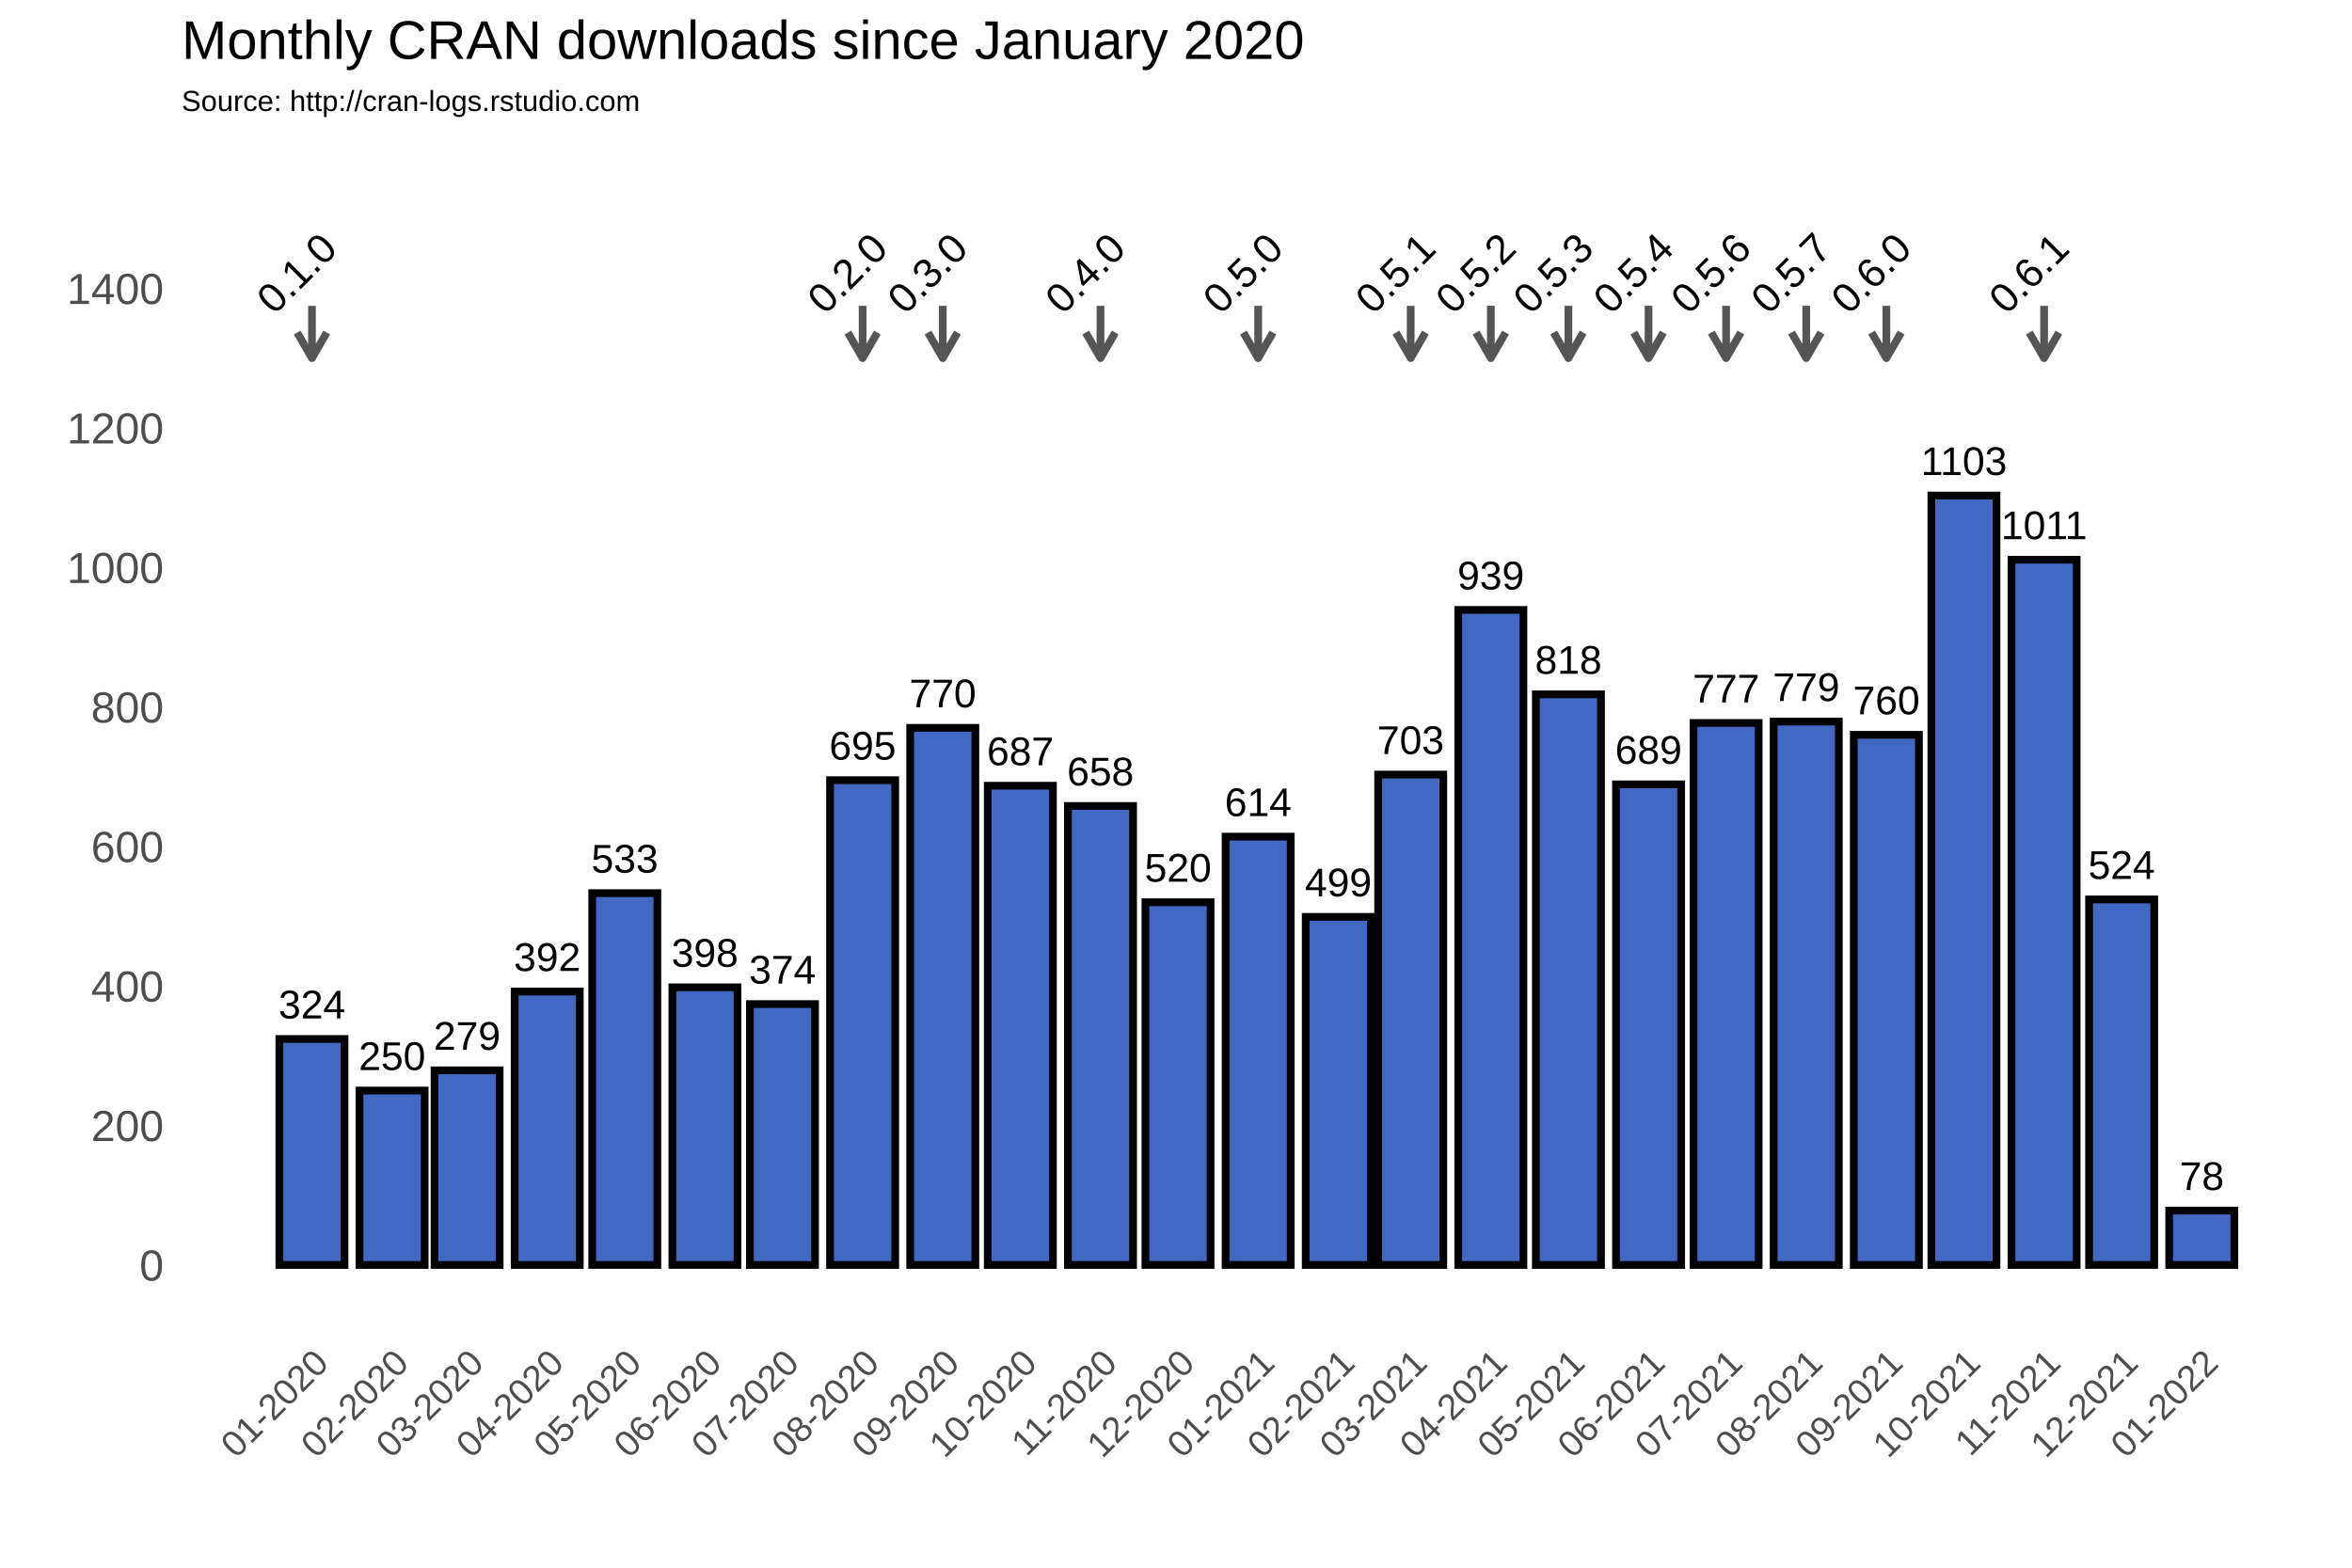
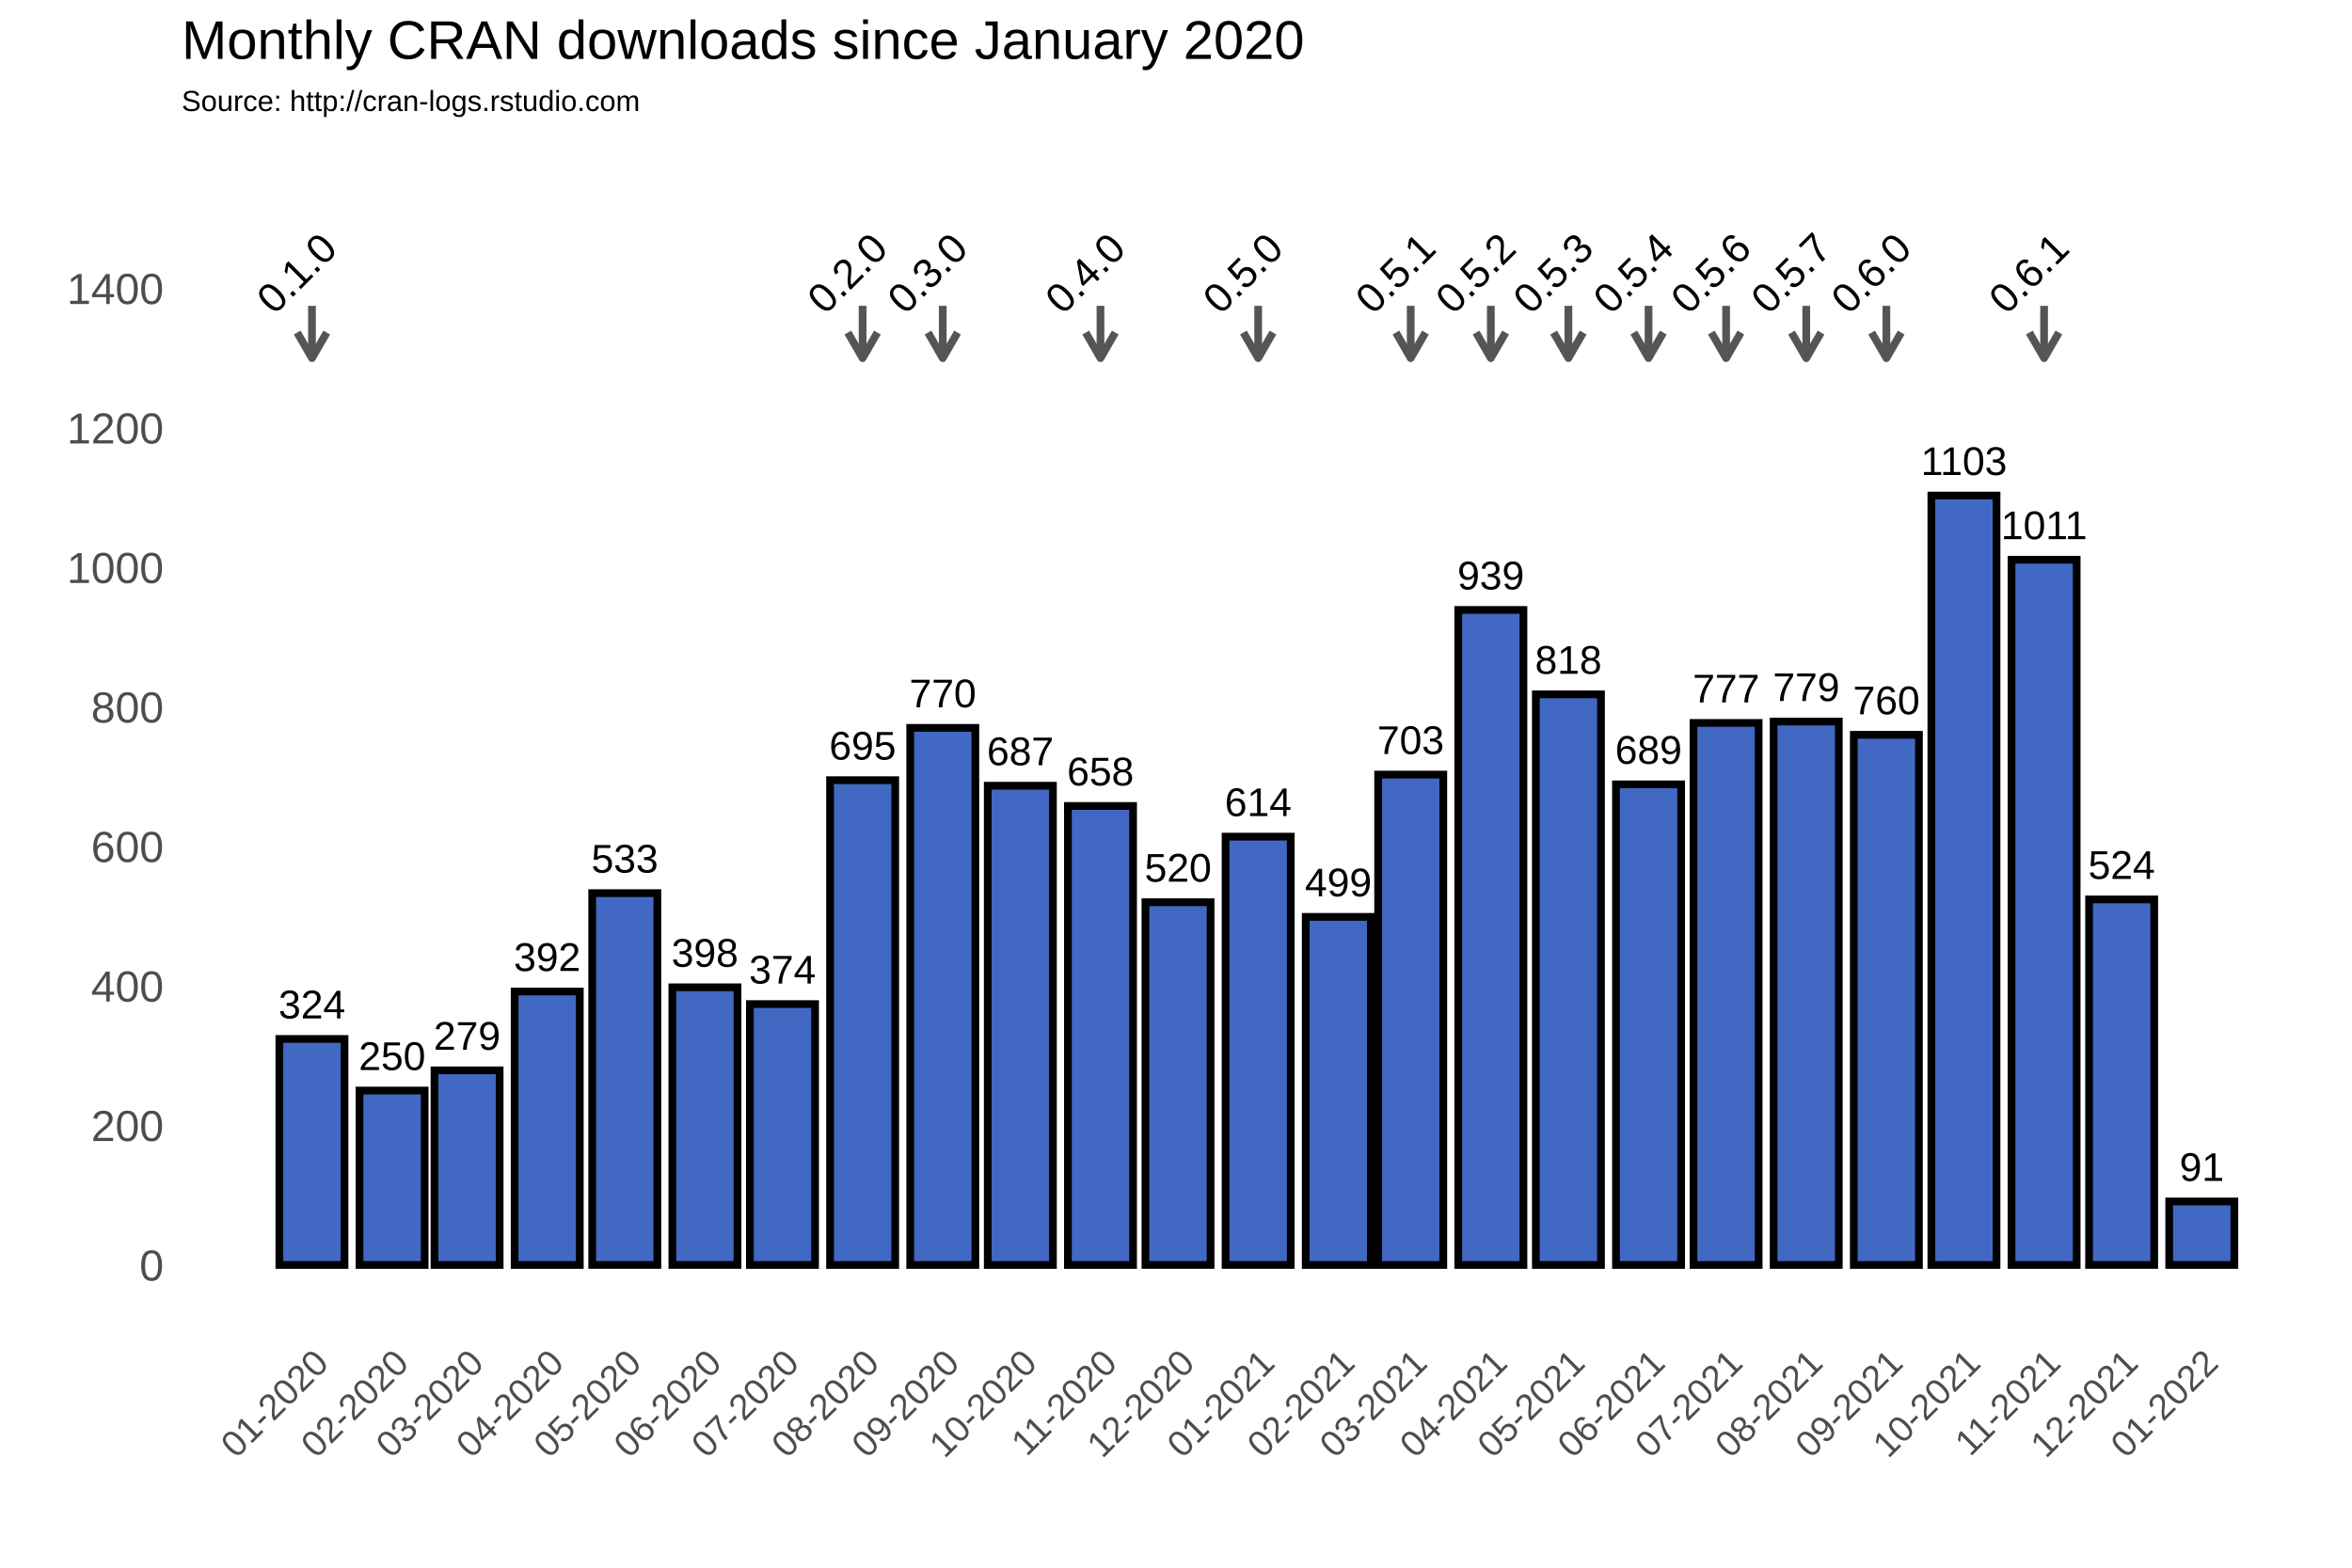
<svg xmlns="http://www.w3.org/2000/svg" class="svglite" width="648.00pt" height="432.00pt" viewBox="0 0 648.00 432.00">
  <defs>
    <style type="text/css">
    .svglite line, .svglite polyline, .svglite polygon, .svglite path, .svglite rect, .svglite circle {
      fill: none;
      stroke: #000000;
      stroke-linecap: round;
      stroke-linejoin: round;
      stroke-miterlimit: 10.00;
    }
  </style>
  </defs>
  <rect width="100%" height="100%" style="stroke: none; fill: #FFFFFF;" />
  <defs>
    <clipPath id="cpMC4wMHw2NDguMDB8MC4wMHw0MzIuMDA=">
      <rect x="0.00" y="0.00" width="648.00" height="432.00" />
    </clipPath>
  </defs>
  <g clip-path="url(#cpMC4wMHw2NDguMDB8MC4wMHw0MzIuMDA=)">
    <rect x="0.00" y="0.00" width="648.00" height="432.00" style="stroke-width: 1.07; stroke: #FFFFFF; fill: #FFFFFF;" />
  </g>
  <defs>
    <clipPath id="cpNTAuMDR8NjQyLjUyfDM3Ljc2fDM2My4zOA==">
      <rect x="50.04" y="37.76" width="592.48" height="325.62" />
    </clipPath>
  </defs>
  <g clip-path="url(#cpNTAuMDR8NjQyLjUyfDM3Ljc2fDM2My4zOA==)">
    <rect x="50.04" y="37.76" width="592.48" height="325.62" style="stroke-width: 1.07; stroke: none;" />
    <polyline points="50.04,329.36 642.52,329.36 " style="stroke-width: 0.53; stroke: #FFFFFF; stroke-linecap: butt;" />
    <polyline points="50.04,290.91 642.52,290.91 " style="stroke-width: 0.53; stroke: #FFFFFF; stroke-linecap: butt;" />
    <polyline points="50.04,252.47 642.52,252.47 " style="stroke-width: 0.53; stroke: #FFFFFF; stroke-linecap: butt;" />
    <polyline points="50.04,214.02 642.52,214.02 " style="stroke-width: 0.53; stroke: #FFFFFF; stroke-linecap: butt;" />
    <polyline points="50.04,175.58 642.52,175.58 " style="stroke-width: 0.53; stroke: #FFFFFF; stroke-linecap: butt;" />
    <polyline points="50.04,137.14 642.52,137.14 " style="stroke-width: 0.53; stroke: #FFFFFF; stroke-linecap: butt;" />
    <polyline points="50.04,98.69 642.52,98.69 " style="stroke-width: 0.53; stroke: #FFFFFF; stroke-linecap: butt;" />
    <polyline points="50.04,60.25 642.52,60.25 " style="stroke-width: 0.53; stroke: #FFFFFF; stroke-linecap: butt;" />
    <polyline points="50.04,41.03 642.52,41.03 " style="stroke-width: 0.53; stroke: #FFFFFF; stroke-linecap: butt;" />
    <polyline points="63.87,363.38 63.87,37.76 " style="stroke-width: 0.53; stroke: #FFFFFF; stroke-linecap: butt;" />
    <polyline points="74.91,363.38 74.91,37.76 " style="stroke-width: 0.53; stroke: #FFFFFF; stroke-linecap: butt;" />
    <polyline points="96.99,363.38 96.99,37.76 " style="stroke-width: 0.53; stroke: #FFFFFF; stroke-linecap: butt;" />
    <polyline points="118.36,363.38 118.36,37.76 " style="stroke-width: 0.53; stroke: #FFFFFF; stroke-linecap: butt;" />
    <polyline points="139.72,363.38 139.72,37.76 " style="stroke-width: 0.53; stroke: #FFFFFF; stroke-linecap: butt;" />
    <polyline points="161.45,363.38 161.45,37.76 " style="stroke-width: 0.53; stroke: #FFFFFF; stroke-linecap: butt;" />
    <polyline points="183.17,363.38 183.17,37.76 " style="stroke-width: 0.53; stroke: #FFFFFF; stroke-linecap: butt;" />
    <polyline points="204.90,363.38 204.90,37.76 " style="stroke-width: 0.53; stroke: #FFFFFF; stroke-linecap: butt;" />
    <polyline points="226.62,363.38 226.62,37.76 " style="stroke-width: 0.53; stroke: #FFFFFF; stroke-linecap: butt;" />
    <polyline points="248.70,363.38 248.70,37.76 " style="stroke-width: 0.53; stroke: #FFFFFF; stroke-linecap: butt;" />
    <polyline points="270.43,363.38 270.43,37.76 " style="stroke-width: 0.53; stroke: #FFFFFF; stroke-linecap: butt;" />
    <polyline points="292.15,363.38 292.15,37.76 " style="stroke-width: 0.53; stroke: #FFFFFF; stroke-linecap: butt;" />
    <polyline points="313.87,363.38 313.87,37.76 " style="stroke-width: 0.53; stroke: #FFFFFF; stroke-linecap: butt;" />
    <polyline points="335.60,363.38 335.60,37.76 " style="stroke-width: 0.53; stroke: #FFFFFF; stroke-linecap: butt;" />
    <polyline points="357.68,363.38 357.68,37.76 " style="stroke-width: 0.53; stroke: #FFFFFF; stroke-linecap: butt;" />
    <polyline points="378.69,363.38 378.69,37.76 " style="stroke-width: 0.53; stroke: #FFFFFF; stroke-linecap: butt;" />
    <polyline points="399.70,363.38 399.70,37.76 " style="stroke-width: 0.53; stroke: #FFFFFF; stroke-linecap: butt;" />
    <polyline points="421.43,363.38 421.43,37.76 " style="stroke-width: 0.53; stroke: #FFFFFF; stroke-linecap: butt;" />
    <polyline points="443.15,363.38 443.15,37.76 " style="stroke-width: 0.53; stroke: #FFFFFF; stroke-linecap: butt;" />
    <polyline points="464.87,363.38 464.87,37.76 " style="stroke-width: 0.53; stroke: #FFFFFF; stroke-linecap: butt;" />
    <polyline points="486.60,363.38 486.60,37.76 " style="stroke-width: 0.53; stroke: #FFFFFF; stroke-linecap: butt;" />
    <polyline points="508.68,363.38 508.68,37.76 " style="stroke-width: 0.53; stroke: #FFFFFF; stroke-linecap: butt;" />
    <polyline points="530.40,363.38 530.40,37.76 " style="stroke-width: 0.53; stroke: #FFFFFF; stroke-linecap: butt;" />
    <polyline points="552.13,363.38 552.13,37.76 " style="stroke-width: 0.53; stroke: #FFFFFF; stroke-linecap: butt;" />
    <polyline points="573.85,363.38 573.85,37.76 " style="stroke-width: 0.53; stroke: #FFFFFF; stroke-linecap: butt;" />
    <polyline points="595.58,363.38 595.58,37.76 " style="stroke-width: 0.53; stroke: #FFFFFF; stroke-linecap: butt;" />
    <polyline points="617.66,363.38 617.66,37.76 " style="stroke-width: 0.53; stroke: #FFFFFF; stroke-linecap: butt;" />
    <polyline points="628.70,363.38 628.70,37.76 " style="stroke-width: 0.53; stroke: #FFFFFF; stroke-linecap: butt;" />
    <polyline points="50.04,348.58 642.52,348.58 " style="stroke-width: 1.07; stroke: #FFFFFF; stroke-linecap: butt;" />
    <polyline points="50.04,310.13 642.52,310.13 " style="stroke-width: 1.07; stroke: #FFFFFF; stroke-linecap: butt;" />
    <polyline points="50.04,271.69 642.52,271.69 " style="stroke-width: 1.07; stroke: #FFFFFF; stroke-linecap: butt;" />
    <polyline points="50.04,233.25 642.52,233.25 " style="stroke-width: 1.07; stroke: #FFFFFF; stroke-linecap: butt;" />
    <polyline points="50.04,194.80 642.52,194.80 " style="stroke-width: 1.07; stroke: #FFFFFF; stroke-linecap: butt;" />
    <polyline points="50.04,156.36 642.52,156.36 " style="stroke-width: 1.07; stroke: #FFFFFF; stroke-linecap: butt;" />
    <polyline points="50.04,117.91 642.52,117.91 " style="stroke-width: 1.07; stroke: #FFFFFF; stroke-linecap: butt;" />
    <polyline points="50.04,79.47 642.52,79.47 " style="stroke-width: 1.07; stroke: #FFFFFF; stroke-linecap: butt;" />
    <polyline points="85.95,363.38 85.95,37.76 " style="stroke-width: 1.07; stroke: #FFFFFF; stroke-linecap: butt;" />
    <polyline points="108.03,363.38 108.03,37.76 " style="stroke-width: 1.07; stroke: #FFFFFF; stroke-linecap: butt;" />
    <polyline points="128.68,363.38 128.68,37.76 " style="stroke-width: 1.07; stroke: #FFFFFF; stroke-linecap: butt;" />
    <polyline points="150.77,363.38 150.77,37.76 " style="stroke-width: 1.07; stroke: #FFFFFF; stroke-linecap: butt;" />
    <polyline points="172.13,363.38 172.13,37.76 " style="stroke-width: 1.07; stroke: #FFFFFF; stroke-linecap: butt;" />
    <polyline points="194.21,363.38 194.21,37.76 " style="stroke-width: 1.07; stroke: #FFFFFF; stroke-linecap: butt;" />
    <polyline points="215.58,363.38 215.58,37.76 " style="stroke-width: 1.07; stroke: #FFFFFF; stroke-linecap: butt;" />
    <polyline points="237.66,363.38 237.66,37.76 " style="stroke-width: 1.07; stroke: #FFFFFF; stroke-linecap: butt;" />
    <polyline points="259.74,363.38 259.74,37.76 " style="stroke-width: 1.07; stroke: #FFFFFF; stroke-linecap: butt;" />
    <polyline points="281.11,363.38 281.11,37.76 " style="stroke-width: 1.07; stroke: #FFFFFF; stroke-linecap: butt;" />
    <polyline points="303.19,363.38 303.19,37.76 " style="stroke-width: 1.07; stroke: #FFFFFF; stroke-linecap: butt;" />
    <polyline points="324.56,363.38 324.56,37.76 " style="stroke-width: 1.07; stroke: #FFFFFF; stroke-linecap: butt;" />
    <polyline points="346.64,363.38 346.64,37.76 " style="stroke-width: 1.07; stroke: #FFFFFF; stroke-linecap: butt;" />
    <polyline points="368.72,363.38 368.72,37.76 " style="stroke-width: 1.07; stroke: #FFFFFF; stroke-linecap: butt;" />
    <polyline points="388.66,363.38 388.66,37.76 " style="stroke-width: 1.07; stroke: #FFFFFF; stroke-linecap: butt;" />
    <polyline points="410.74,363.38 410.74,37.76 " style="stroke-width: 1.07; stroke: #FFFFFF; stroke-linecap: butt;" />
    <polyline points="432.11,363.38 432.11,37.76 " style="stroke-width: 1.07; stroke: #FFFFFF; stroke-linecap: butt;" />
    <polyline points="454.19,363.38 454.19,37.76 " style="stroke-width: 1.07; stroke: #FFFFFF; stroke-linecap: butt;" />
    <polyline points="475.56,363.38 475.56,37.76 " style="stroke-width: 1.07; stroke: #FFFFFF; stroke-linecap: butt;" />
    <polyline points="497.64,363.38 497.64,37.76 " style="stroke-width: 1.07; stroke: #FFFFFF; stroke-linecap: butt;" />
    <polyline points="519.72,363.38 519.72,37.76 " style="stroke-width: 1.07; stroke: #FFFFFF; stroke-linecap: butt;" />
    <polyline points="541.09,363.38 541.09,37.76 " style="stroke-width: 1.07; stroke: #FFFFFF; stroke-linecap: butt;" />
    <polyline points="563.17,363.38 563.17,37.76 " style="stroke-width: 1.07; stroke: #FFFFFF; stroke-linecap: butt;" />
    <polyline points="584.53,363.38 584.53,37.76 " style="stroke-width: 1.07; stroke: #FFFFFF; stroke-linecap: butt;" />
    <polyline points="606.62,363.38 606.62,37.76 " style="stroke-width: 1.07; stroke: #FFFFFF; stroke-linecap: butt;" />
    <rect x="76.97" y="286.30" width="17.95" height="62.28" style="stroke-width: 2.13; stroke-linecap: square; stroke-linejoin: miter; fill: #4168C3;" />
    <rect x="99.05" y="300.52" width="17.95" height="48.06" style="stroke-width: 2.13; stroke-linecap: square; stroke-linejoin: miter; fill: #4168C3;" />
    <rect x="119.71" y="294.95" width="17.95" height="53.63" style="stroke-width: 2.13; stroke-linecap: square; stroke-linejoin: miter; fill: #4168C3;" />
    <rect x="141.79" y="273.23" width="17.95" height="75.35" style="stroke-width: 2.13; stroke-linecap: square; stroke-linejoin: miter; fill: #4168C3;" />
    <rect x="163.16" y="246.12" width="17.95" height="102.45" style="stroke-width: 2.13; stroke-linecap: square; stroke-linejoin: miter; fill: #4168C3;" />
    <rect x="185.24" y="272.07" width="17.95" height="76.50" style="stroke-width: 2.13; stroke-linecap: square; stroke-linejoin: miter; fill: #4168C3;" />
    <rect x="206.61" y="276.69" width="17.95" height="71.89" style="stroke-width: 2.13; stroke-linecap: square; stroke-linejoin: miter; fill: #4168C3;" />
    <rect x="228.69" y="214.99" width="17.95" height="133.59" style="stroke-width: 2.13; stroke-linecap: square; stroke-linejoin: miter; fill: #4168C3;" />
    <rect x="250.77" y="200.57" width="17.95" height="148.01" style="stroke-width: 2.13; stroke-linecap: square; stroke-linejoin: miter; fill: #4168C3;" />
    <rect x="272.14" y="216.52" width="17.95" height="132.06" style="stroke-width: 2.13; stroke-linecap: square; stroke-linejoin: miter; fill: #4168C3;" />
    <rect x="294.22" y="222.10" width="17.95" height="126.48" style="stroke-width: 2.13; stroke-linecap: square; stroke-linejoin: miter; fill: #4168C3;" />
    <rect x="315.58" y="248.62" width="17.95" height="99.95" style="stroke-width: 2.13; stroke-linecap: square; stroke-linejoin: miter; fill: #4168C3;" />
    <rect x="337.66" y="230.55" width="17.95" height="118.02" style="stroke-width: 2.13; stroke-linecap: square; stroke-linejoin: miter; fill: #4168C3;" />
    <rect x="359.74" y="252.66" width="17.95" height="95.92" style="stroke-width: 2.13; stroke-linecap: square; stroke-linejoin: miter; fill: #4168C3;" />
    <rect x="379.69" y="213.45" width="17.95" height="135.13" style="stroke-width: 2.13; stroke-linecap: square; stroke-linejoin: miter; fill: #4168C3;" />
    <rect x="401.77" y="168.08" width="17.95" height="180.50" style="stroke-width: 2.13; stroke-linecap: square; stroke-linejoin: miter; fill: #4168C3;" />
    <rect x="423.14" y="191.34" width="17.95" height="157.24" style="stroke-width: 2.13; stroke-linecap: square; stroke-linejoin: miter; fill: #4168C3;" />
    <rect x="445.22" y="216.14" width="17.95" height="132.44" style="stroke-width: 2.13; stroke-linecap: square; stroke-linejoin: miter; fill: #4168C3;" />
    <rect x="466.58" y="199.22" width="17.95" height="149.36" style="stroke-width: 2.13; stroke-linecap: square; stroke-linejoin: miter; fill: #4168C3;" />
    <rect x="488.66" y="198.84" width="17.95" height="149.74" style="stroke-width: 2.13; stroke-linecap: square; stroke-linejoin: miter; fill: #4168C3;" />
    <rect x="510.74" y="202.49" width="17.95" height="146.09" style="stroke-width: 2.13; stroke-linecap: square; stroke-linejoin: miter; fill: #4168C3;" />
    <rect x="532.11" y="136.56" width="17.95" height="212.02" style="stroke-width: 2.13; stroke-linecap: square; stroke-linejoin: miter; fill: #4168C3;" />
    <rect x="554.19" y="154.24" width="17.95" height="194.34" style="stroke-width: 2.13; stroke-linecap: square; stroke-linejoin: miter; fill: #4168C3;" />
    <rect x="575.56" y="247.85" width="17.95" height="100.72" style="stroke-width: 2.13; stroke-linecap: square; stroke-linejoin: miter; fill: #4168C3;" />
-     <rect x="597.64" y="333.59" width="17.95" height="14.99" style="stroke-width: 2.13; stroke-linecap: square; stroke-linejoin: miter; fill: #4168C3;" />
+     <rect x="597.64" y="331.09" width="17.95" height="17.49" style="stroke-width: 2.13; stroke-linecap: square; stroke-linejoin: miter; fill: #4168C3;" />
    <text x="85.95" y="280.64" text-anchor="middle" style="font-size: 11.04px; font-family: Arial;" textLength="18.40px" lengthAdjust="spacingAndGlyphs">324</text>
    <text x="108.03" y="294.86" text-anchor="middle" style="font-size: 11.04px; font-family: Arial;" textLength="18.40px" lengthAdjust="spacingAndGlyphs">250</text>
    <text x="128.68" y="289.29" text-anchor="middle" style="font-size: 11.04px; font-family: Arial;" textLength="18.40px" lengthAdjust="spacingAndGlyphs">279</text>
    <text x="150.77" y="267.57" text-anchor="middle" style="font-size: 11.04px; font-family: Arial;" textLength="18.40px" lengthAdjust="spacingAndGlyphs">392</text>
    <text x="172.13" y="240.46" text-anchor="middle" style="font-size: 11.04px; font-family: Arial;" textLength="18.40px" lengthAdjust="spacingAndGlyphs">533</text>
    <text x="194.21" y="266.41" text-anchor="middle" style="font-size: 11.04px; font-family: Arial;" textLength="18.40px" lengthAdjust="spacingAndGlyphs">398</text>
    <text x="215.58" y="271.03" text-anchor="middle" style="font-size: 11.04px; font-family: Arial;" textLength="18.40px" lengthAdjust="spacingAndGlyphs">374</text>
    <text x="237.66" y="209.32" text-anchor="middle" style="font-size: 11.04px; font-family: Arial;" textLength="18.40px" lengthAdjust="spacingAndGlyphs">695</text>
    <text x="259.74" y="194.91" text-anchor="middle" style="font-size: 11.04px; font-family: Arial;" textLength="18.40px" lengthAdjust="spacingAndGlyphs">770</text>
    <text x="281.11" y="210.86" text-anchor="middle" style="font-size: 11.04px; font-family: Arial;" textLength="18.40px" lengthAdjust="spacingAndGlyphs">687</text>
    <text x="303.19" y="216.44" text-anchor="middle" style="font-size: 11.04px; font-family: Arial;" textLength="18.40px" lengthAdjust="spacingAndGlyphs">658</text>
    <text x="324.56" y="242.96" text-anchor="middle" style="font-size: 11.04px; font-family: Arial;" textLength="18.40px" lengthAdjust="spacingAndGlyphs">520</text>
    <text x="346.64" y="224.89" text-anchor="middle" style="font-size: 11.04px; font-family: Arial;" textLength="18.40px" lengthAdjust="spacingAndGlyphs">614</text>
    <text x="368.72" y="247.00" text-anchor="middle" style="font-size: 11.04px; font-family: Arial;" textLength="18.40px" lengthAdjust="spacingAndGlyphs">499</text>
    <text x="388.66" y="207.79" text-anchor="middle" style="font-size: 11.04px; font-family: Arial;" textLength="18.40px" lengthAdjust="spacingAndGlyphs">703</text>
    <text x="410.74" y="162.42" text-anchor="middle" style="font-size: 11.04px; font-family: Arial;" textLength="18.40px" lengthAdjust="spacingAndGlyphs">939</text>
    <text x="432.11" y="185.68" text-anchor="middle" style="font-size: 11.04px; font-family: Arial;" textLength="18.40px" lengthAdjust="spacingAndGlyphs">818</text>
    <text x="454.19" y="210.48" text-anchor="middle" style="font-size: 11.04px; font-family: Arial;" textLength="18.40px" lengthAdjust="spacingAndGlyphs">689</text>
    <text x="475.56" y="193.56" text-anchor="middle" style="font-size: 11.04px; font-family: Arial;" textLength="18.40px" lengthAdjust="spacingAndGlyphs">777</text>
    <text x="497.64" y="193.18" text-anchor="middle" style="font-size: 11.04px; font-family: Arial;" textLength="18.40px" lengthAdjust="spacingAndGlyphs">779</text>
    <text x="519.72" y="196.83" text-anchor="middle" style="font-size: 11.04px; font-family: Arial;" textLength="18.40px" lengthAdjust="spacingAndGlyphs">760</text>
    <text x="541.09" y="130.90" text-anchor="middle" style="font-size: 11.04px; font-family: Arial;" textLength="23.72px" lengthAdjust="spacingAndGlyphs">1103</text>
    <text x="563.17" y="148.58" text-anchor="middle" style="font-size: 11.04px; font-family: Arial;" textLength="23.72px" lengthAdjust="spacingAndGlyphs">1011</text>
    <text x="584.53" y="242.19" text-anchor="middle" style="font-size: 11.04px; font-family: Arial;" textLength="18.40px" lengthAdjust="spacingAndGlyphs">524</text>
-     <text x="606.62" y="327.92" text-anchor="middle" style="font-size: 11.04px; font-family: Arial;" textLength="12.27px" lengthAdjust="spacingAndGlyphs">78</text>
+     <text x="606.62" y="325.42" text-anchor="middle" style="font-size: 11.04px; font-family: Arial;" textLength="12.27px" lengthAdjust="spacingAndGlyphs">91</text>
    <line x1="85.95" y1="84.27" x2="85.95" y2="98.69" style="stroke-width: 2.13; stroke: #555555; stroke-linecap: butt;" />
    <polyline points="81.88,91.64 85.95,98.69 90.02,91.64 " style="stroke-width: 2.13; stroke: #555555; stroke-linecap: butt;" />
    <line x1="237.66" y1="84.27" x2="237.66" y2="98.69" style="stroke-width: 2.13; stroke: #555555; stroke-linecap: butt;" />
    <polyline points="233.59,91.64 237.66,98.69 241.73,91.64 " style="stroke-width: 2.13; stroke: #555555; stroke-linecap: butt;" />
    <line x1="259.74" y1="84.27" x2="259.74" y2="98.69" style="stroke-width: 2.13; stroke: #555555; stroke-linecap: butt;" />
    <polyline points="255.67,91.64 259.74,98.69 263.81,91.64 " style="stroke-width: 2.13; stroke: #555555; stroke-linecap: butt;" />
    <line x1="303.19" y1="84.27" x2="303.19" y2="98.69" style="stroke-width: 2.13; stroke: #555555; stroke-linecap: butt;" />
    <polyline points="299.12,91.64 303.19,98.69 307.26,91.64 " style="stroke-width: 2.13; stroke: #555555; stroke-linecap: butt;" />
    <line x1="346.64" y1="84.27" x2="346.64" y2="98.69" style="stroke-width: 2.13; stroke: #555555; stroke-linecap: butt;" />
    <polyline points="342.57,91.64 346.64,98.69 350.71,91.64 " style="stroke-width: 2.13; stroke: #555555; stroke-linecap: butt;" />
    <line x1="388.66" y1="84.27" x2="388.66" y2="98.69" style="stroke-width: 2.13; stroke: #555555; stroke-linecap: butt;" />
    <polyline points="384.59,91.64 388.66,98.69 392.73,91.64 " style="stroke-width: 2.13; stroke: #555555; stroke-linecap: butt;" />
    <line x1="410.74" y1="84.27" x2="410.74" y2="98.69" style="stroke-width: 2.13; stroke: #555555; stroke-linecap: butt;" />
    <polyline points="406.67,91.64 410.74,98.69 414.81,91.64 " style="stroke-width: 2.13; stroke: #555555; stroke-linecap: butt;" />
    <line x1="432.11" y1="84.27" x2="432.11" y2="98.69" style="stroke-width: 2.13; stroke: #555555; stroke-linecap: butt;" />
    <polyline points="428.04,91.64 432.11,98.69 436.18,91.64 " style="stroke-width: 2.13; stroke: #555555; stroke-linecap: butt;" />
    <line x1="454.19" y1="84.27" x2="454.19" y2="98.69" style="stroke-width: 2.13; stroke: #555555; stroke-linecap: butt;" />
    <polyline points="450.12,91.64 454.19,98.69 458.26,91.64 " style="stroke-width: 2.13; stroke: #555555; stroke-linecap: butt;" />
    <line x1="475.56" y1="84.27" x2="475.56" y2="98.69" style="stroke-width: 2.13; stroke: #555555; stroke-linecap: butt;" />
    <polyline points="471.49,91.64 475.56,98.69 479.63,91.64 " style="stroke-width: 2.13; stroke: #555555; stroke-linecap: butt;" />
    <line x1="497.64" y1="84.27" x2="497.64" y2="98.69" style="stroke-width: 2.13; stroke: #555555; stroke-linecap: butt;" />
    <polyline points="493.57,91.64 497.64,98.69 501.71,91.64 " style="stroke-width: 2.13; stroke: #555555; stroke-linecap: butt;" />
    <line x1="519.72" y1="84.27" x2="519.72" y2="98.69" style="stroke-width: 2.13; stroke: #555555; stroke-linecap: butt;" />
    <polyline points="515.65,91.64 519.72,98.69 523.79,91.64 " style="stroke-width: 2.13; stroke: #555555; stroke-linecap: butt;" />
    <line x1="563.17" y1="84.27" x2="563.17" y2="98.69" style="stroke-width: 2.13; stroke: #555555; stroke-linecap: butt;" />
    <polyline points="559.10,91.64 563.17,98.69 567.24,91.64 " style="stroke-width: 2.13; stroke: #555555; stroke-linecap: butt;" />
    <text transform="translate(84.51,78.03) rotate(-45)" text-anchor="middle" style="font-size: 11.38px; font-family: Arial;" textLength="25.31px" lengthAdjust="spacingAndGlyphs">0.1.0</text>
    <text transform="translate(236.22,78.03) rotate(-45)" text-anchor="middle" style="font-size: 11.38px; font-family: Arial;" textLength="25.31px" lengthAdjust="spacingAndGlyphs">0.2.0</text>
    <text transform="translate(258.30,78.03) rotate(-45)" text-anchor="middle" style="font-size: 11.38px; font-family: Arial;" textLength="25.31px" lengthAdjust="spacingAndGlyphs">0.3.0</text>
    <text transform="translate(301.75,78.03) rotate(-45)" text-anchor="middle" style="font-size: 11.38px; font-family: Arial;" textLength="25.31px" lengthAdjust="spacingAndGlyphs">0.4.0</text>
    <text transform="translate(345.20,78.03) rotate(-45)" text-anchor="middle" style="font-size: 11.38px; font-family: Arial;" textLength="25.31px" lengthAdjust="spacingAndGlyphs">0.5.0</text>
    <text transform="translate(387.22,78.03) rotate(-45)" text-anchor="middle" style="font-size: 11.38px; font-family: Arial;" textLength="25.31px" lengthAdjust="spacingAndGlyphs">0.5.1</text>
    <text transform="translate(409.30,78.03) rotate(-45)" text-anchor="middle" style="font-size: 11.38px; font-family: Arial;" textLength="25.31px" lengthAdjust="spacingAndGlyphs">0.5.2</text>
    <text transform="translate(430.67,78.03) rotate(-45)" text-anchor="middle" style="font-size: 11.38px; font-family: Arial;" textLength="25.31px" lengthAdjust="spacingAndGlyphs">0.5.3</text>
    <text transform="translate(452.75,78.03) rotate(-45)" text-anchor="middle" style="font-size: 11.38px; font-family: Arial;" textLength="25.31px" lengthAdjust="spacingAndGlyphs">0.5.4</text>
    <text transform="translate(474.12,78.03) rotate(-45)" text-anchor="middle" style="font-size: 11.38px; font-family: Arial;" textLength="25.31px" lengthAdjust="spacingAndGlyphs">0.5.6</text>
    <text transform="translate(496.20,78.03) rotate(-45)" text-anchor="middle" style="font-size: 11.38px; font-family: Arial;" textLength="25.31px" lengthAdjust="spacingAndGlyphs">0.5.7</text>
    <text transform="translate(518.28,78.03) rotate(-45)" text-anchor="middle" style="font-size: 11.38px; font-family: Arial;" textLength="25.31px" lengthAdjust="spacingAndGlyphs">0.6.0</text>
    <text transform="translate(561.73,78.03) rotate(-45)" text-anchor="middle" style="font-size: 11.38px; font-family: Arial;" textLength="25.31px" lengthAdjust="spacingAndGlyphs">0.6.1</text>
  </g>
  <g clip-path="url(#cpMC4wMHw2NDguMDB8MC4wMHw0MzIuMDA=)">
    <text x="45.11" y="352.88" text-anchor="end" style="font-size: 12.00px; fill: #4D4D4D; font-family: Arial;" textLength="6.67px" lengthAdjust="spacingAndGlyphs">0</text>
    <text x="45.11" y="314.43" text-anchor="end" style="font-size: 12.00px; fill: #4D4D4D; font-family: Arial;" textLength="20.02px" lengthAdjust="spacingAndGlyphs">200</text>
    <text x="45.11" y="275.99" text-anchor="end" style="font-size: 12.00px; fill: #4D4D4D; font-family: Arial;" textLength="20.02px" lengthAdjust="spacingAndGlyphs">400</text>
    <text x="45.11" y="237.54" text-anchor="end" style="font-size: 12.00px; fill: #4D4D4D; font-family: Arial;" textLength="20.02px" lengthAdjust="spacingAndGlyphs">600</text>
    <text x="45.11" y="199.10" text-anchor="end" style="font-size: 12.00px; fill: #4D4D4D; font-family: Arial;" textLength="20.02px" lengthAdjust="spacingAndGlyphs">800</text>
    <text x="45.11" y="160.66" text-anchor="end" style="font-size: 12.00px; fill: #4D4D4D; font-family: Arial;" textLength="26.70px" lengthAdjust="spacingAndGlyphs">1000</text>
    <text x="45.11" y="122.21" text-anchor="end" style="font-size: 12.00px; fill: #4D4D4D; font-family: Arial;" textLength="26.70px" lengthAdjust="spacingAndGlyphs">1200</text>
    <text x="45.11" y="83.77" text-anchor="end" style="font-size: 12.00px; fill: #4D4D4D; font-family: Arial;" textLength="26.70px" lengthAdjust="spacingAndGlyphs">1400</text>
    <text transform="translate(91.01,376.17) rotate(-45)" text-anchor="end" style="font-size: 10.00px; fill: #4D4D4D; font-family: Arial;" textLength="36.73px" lengthAdjust="spacingAndGlyphs">01-2020</text>
    <text transform="translate(113.09,376.17) rotate(-45)" text-anchor="end" style="font-size: 10.00px; fill: #4D4D4D; font-family: Arial;" textLength="36.73px" lengthAdjust="spacingAndGlyphs">02-2020</text>
    <text transform="translate(133.75,376.17) rotate(-45)" text-anchor="end" style="font-size: 10.00px; fill: #4D4D4D; font-family: Arial;" textLength="36.73px" lengthAdjust="spacingAndGlyphs">03-2020</text>
    <text transform="translate(155.83,376.17) rotate(-45)" text-anchor="end" style="font-size: 10.00px; fill: #4D4D4D; font-family: Arial;" textLength="36.73px" lengthAdjust="spacingAndGlyphs">04-2020</text>
    <text transform="translate(177.20,376.17) rotate(-45)" text-anchor="end" style="font-size: 10.00px; fill: #4D4D4D; font-family: Arial;" textLength="36.73px" lengthAdjust="spacingAndGlyphs">05-2020</text>
    <text transform="translate(199.28,376.17) rotate(-45)" text-anchor="end" style="font-size: 10.00px; fill: #4D4D4D; font-family: Arial;" textLength="36.73px" lengthAdjust="spacingAndGlyphs">06-2020</text>
    <text transform="translate(220.65,376.17) rotate(-45)" text-anchor="end" style="font-size: 10.00px; fill: #4D4D4D; font-family: Arial;" textLength="36.73px" lengthAdjust="spacingAndGlyphs">07-2020</text>
    <text transform="translate(242.73,376.17) rotate(-45)" text-anchor="end" style="font-size: 10.00px; fill: #4D4D4D; font-family: Arial;" textLength="36.73px" lengthAdjust="spacingAndGlyphs">08-2020</text>
    <text transform="translate(264.81,376.17) rotate(-45)" text-anchor="end" style="font-size: 10.00px; fill: #4D4D4D; font-family: Arial;" textLength="36.73px" lengthAdjust="spacingAndGlyphs">09-2020</text>
    <text transform="translate(286.18,376.17) rotate(-45)" text-anchor="end" style="font-size: 10.00px; fill: #4D4D4D; font-family: Arial;" textLength="36.73px" lengthAdjust="spacingAndGlyphs">10-2020</text>
    <text transform="translate(308.26,376.17) rotate(-45)" text-anchor="end" style="font-size: 10.00px; fill: #4D4D4D; font-family: Arial;" textLength="35.99px" lengthAdjust="spacingAndGlyphs">11-2020</text>
    <text transform="translate(329.62,376.17) rotate(-45)" text-anchor="end" style="font-size: 10.00px; fill: #4D4D4D; font-family: Arial;" textLength="36.73px" lengthAdjust="spacingAndGlyphs">12-2020</text>
    <text transform="translate(351.70,376.17) rotate(-45)" text-anchor="end" style="font-size: 10.00px; fill: #4D4D4D; font-family: Arial;" textLength="36.73px" lengthAdjust="spacingAndGlyphs">01-2021</text>
    <text transform="translate(373.78,376.17) rotate(-45)" text-anchor="end" style="font-size: 10.00px; fill: #4D4D4D; font-family: Arial;" textLength="36.73px" lengthAdjust="spacingAndGlyphs">02-2021</text>
    <text transform="translate(393.73,376.17) rotate(-45)" text-anchor="end" style="font-size: 10.00px; fill: #4D4D4D; font-family: Arial;" textLength="36.73px" lengthAdjust="spacingAndGlyphs">03-2021</text>
    <text transform="translate(415.81,376.17) rotate(-45)" text-anchor="end" style="font-size: 10.00px; fill: #4D4D4D; font-family: Arial;" textLength="36.73px" lengthAdjust="spacingAndGlyphs">04-2021</text>
    <text transform="translate(437.18,376.17) rotate(-45)" text-anchor="end" style="font-size: 10.00px; fill: #4D4D4D; font-family: Arial;" textLength="36.73px" lengthAdjust="spacingAndGlyphs">05-2021</text>
    <text transform="translate(459.26,376.17) rotate(-45)" text-anchor="end" style="font-size: 10.00px; fill: #4D4D4D; font-family: Arial;" textLength="36.73px" lengthAdjust="spacingAndGlyphs">06-2021</text>
    <text transform="translate(480.62,376.17) rotate(-45)" text-anchor="end" style="font-size: 10.00px; fill: #4D4D4D; font-family: Arial;" textLength="36.73px" lengthAdjust="spacingAndGlyphs">07-2021</text>
    <text transform="translate(502.70,376.17) rotate(-45)" text-anchor="end" style="font-size: 10.00px; fill: #4D4D4D; font-family: Arial;" textLength="36.73px" lengthAdjust="spacingAndGlyphs">08-2021</text>
    <text transform="translate(524.78,376.17) rotate(-45)" text-anchor="end" style="font-size: 10.00px; fill: #4D4D4D; font-family: Arial;" textLength="36.73px" lengthAdjust="spacingAndGlyphs">09-2021</text>
    <text transform="translate(546.15,376.17) rotate(-45)" text-anchor="end" style="font-size: 10.00px; fill: #4D4D4D; font-family: Arial;" textLength="36.73px" lengthAdjust="spacingAndGlyphs">10-2021</text>
    <text transform="translate(568.23,376.17) rotate(-45)" text-anchor="end" style="font-size: 10.00px; fill: #4D4D4D; font-family: Arial;" textLength="35.99px" lengthAdjust="spacingAndGlyphs">11-2021</text>
    <text transform="translate(589.60,376.17) rotate(-45)" text-anchor="end" style="font-size: 10.00px; fill: #4D4D4D; font-family: Arial;" textLength="36.73px" lengthAdjust="spacingAndGlyphs">12-2021</text>
    <text transform="translate(611.68,376.17) rotate(-45)" text-anchor="end" style="font-size: 10.00px; fill: #4D4D4D; font-family: Arial;" textLength="36.73px" lengthAdjust="spacingAndGlyphs">01-2022</text>
    <text x="50.04" y="30.59" style="font-size: 8.00px; font-family: Arial;" textLength="126.32px" lengthAdjust="spacingAndGlyphs">Source: http://cran-logs.rstudio.com</text>
    <text x="50.04" y="16.22" style="font-size: 15.00px; font-family: Arial;" textLength="309.25px" lengthAdjust="spacingAndGlyphs">Monthly CRAN downloads since January 2020</text>
  </g>
</svg>
